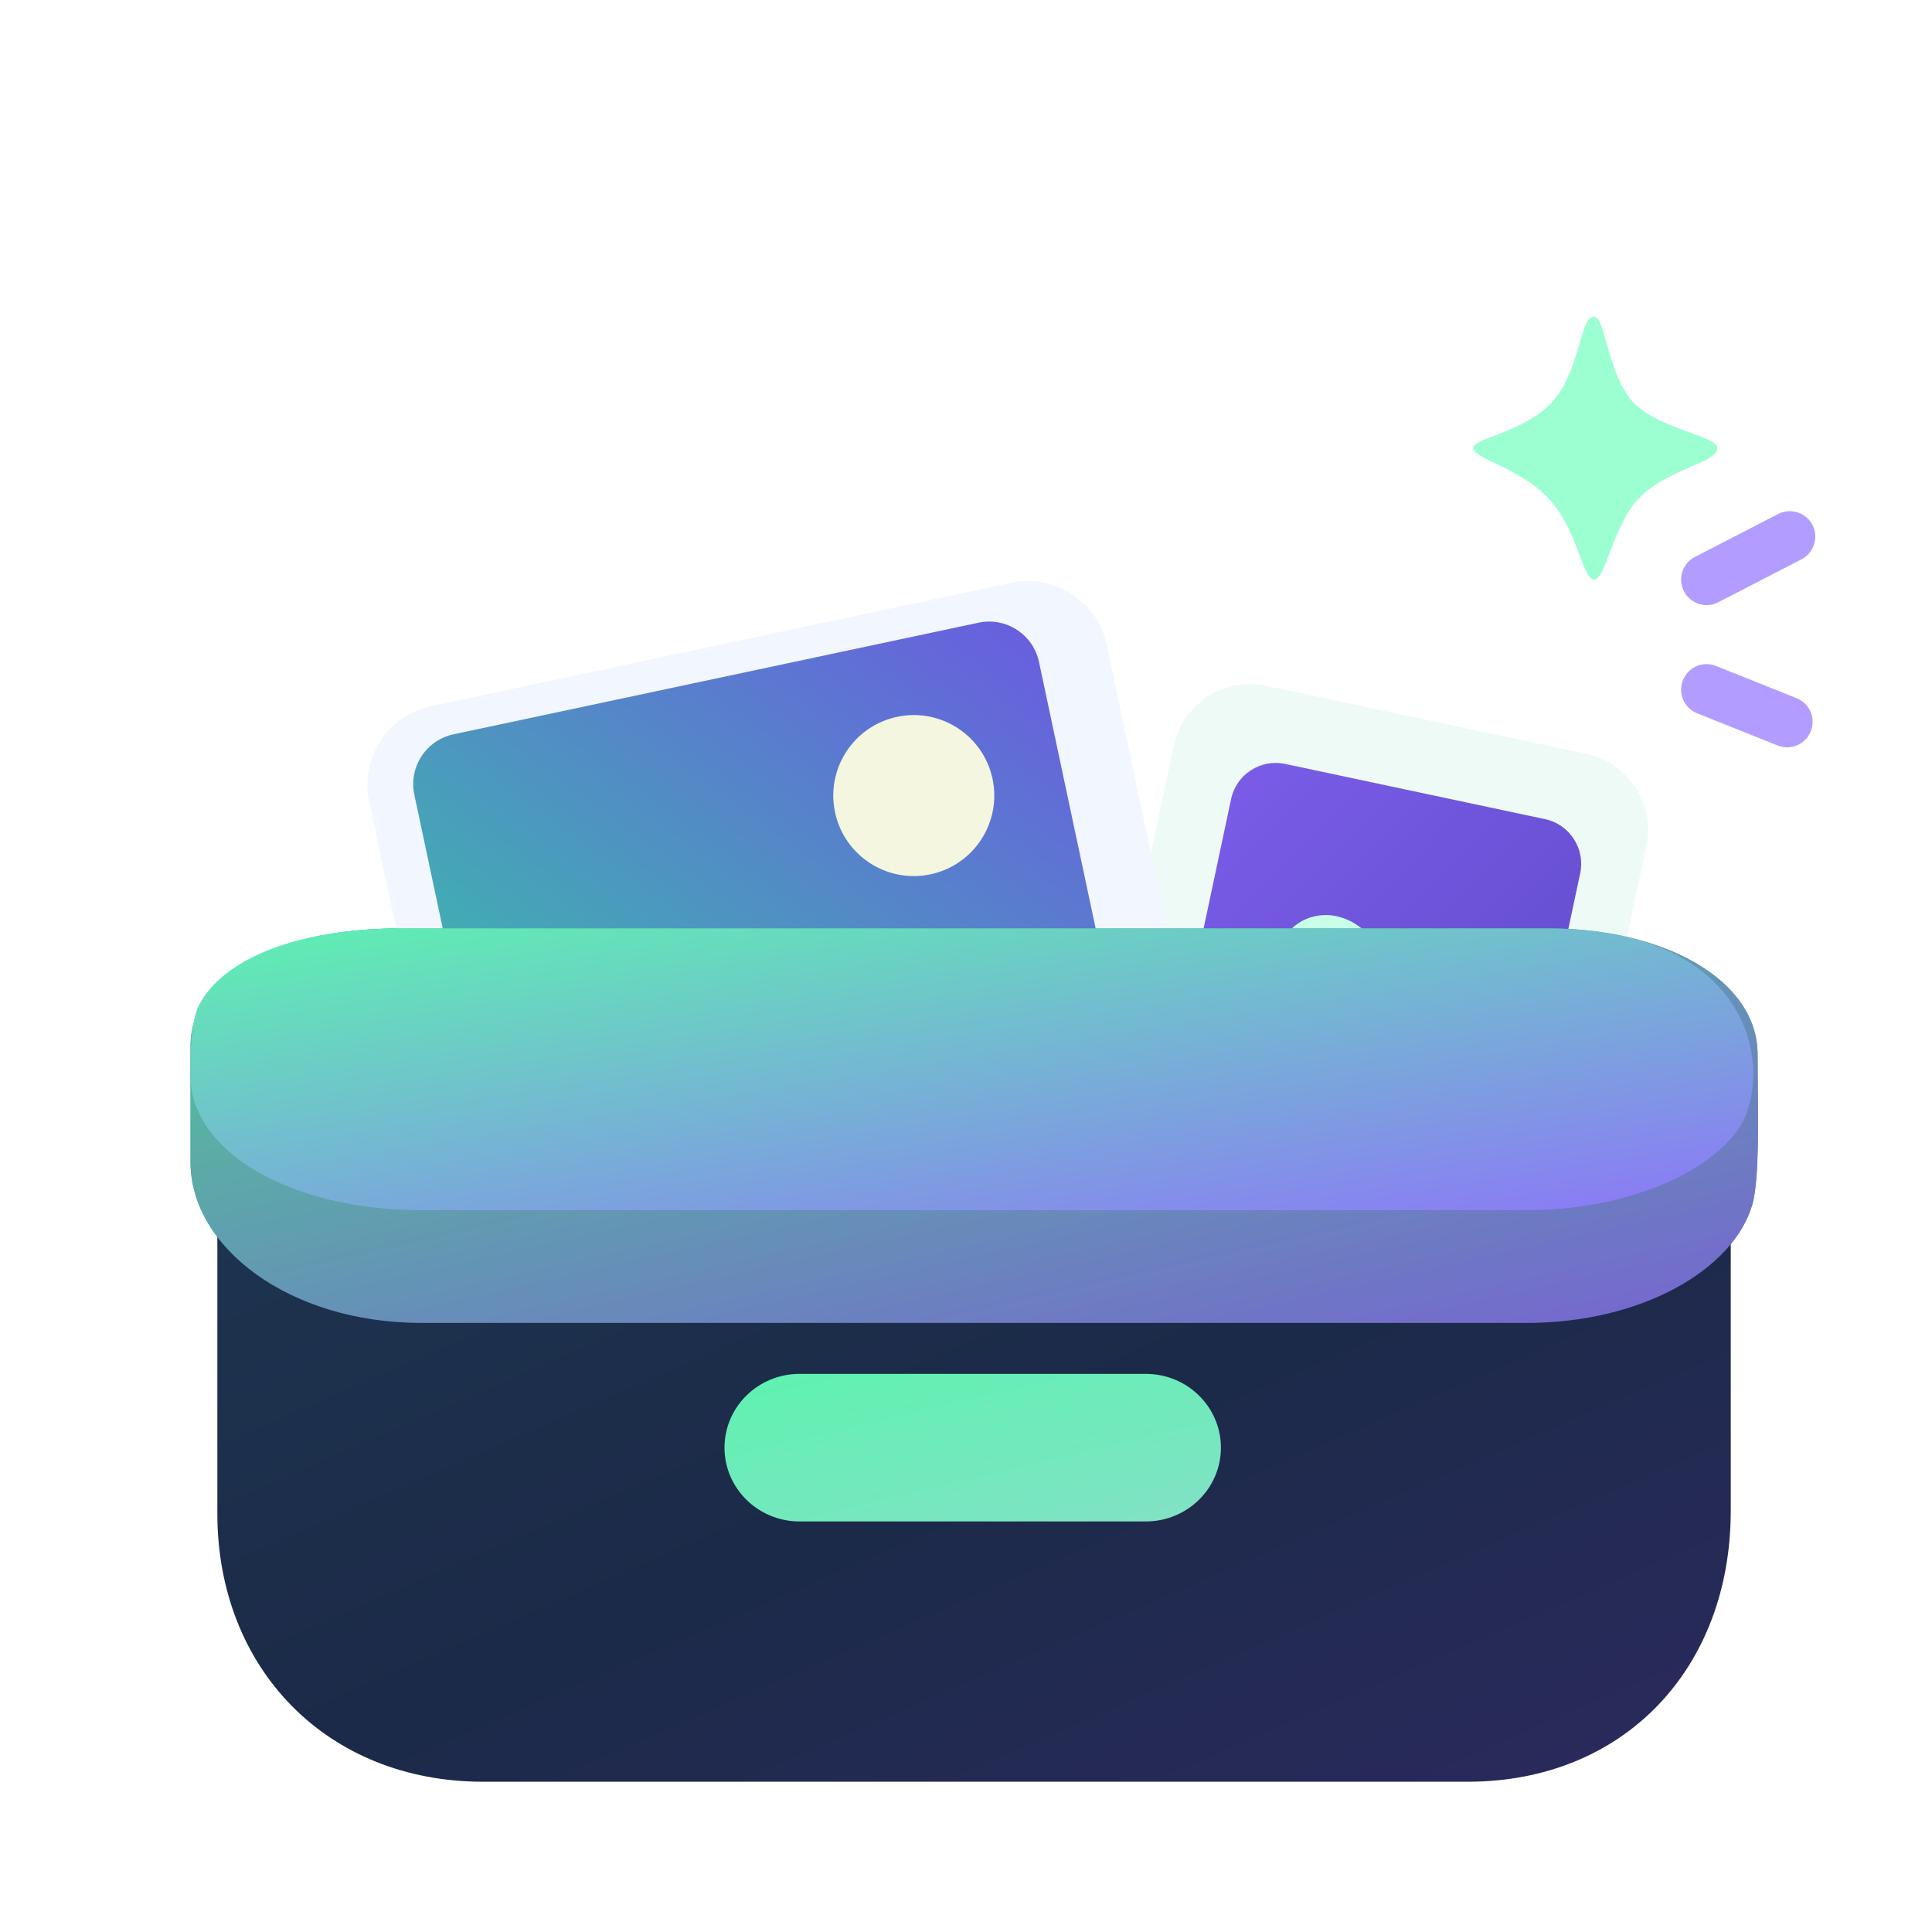
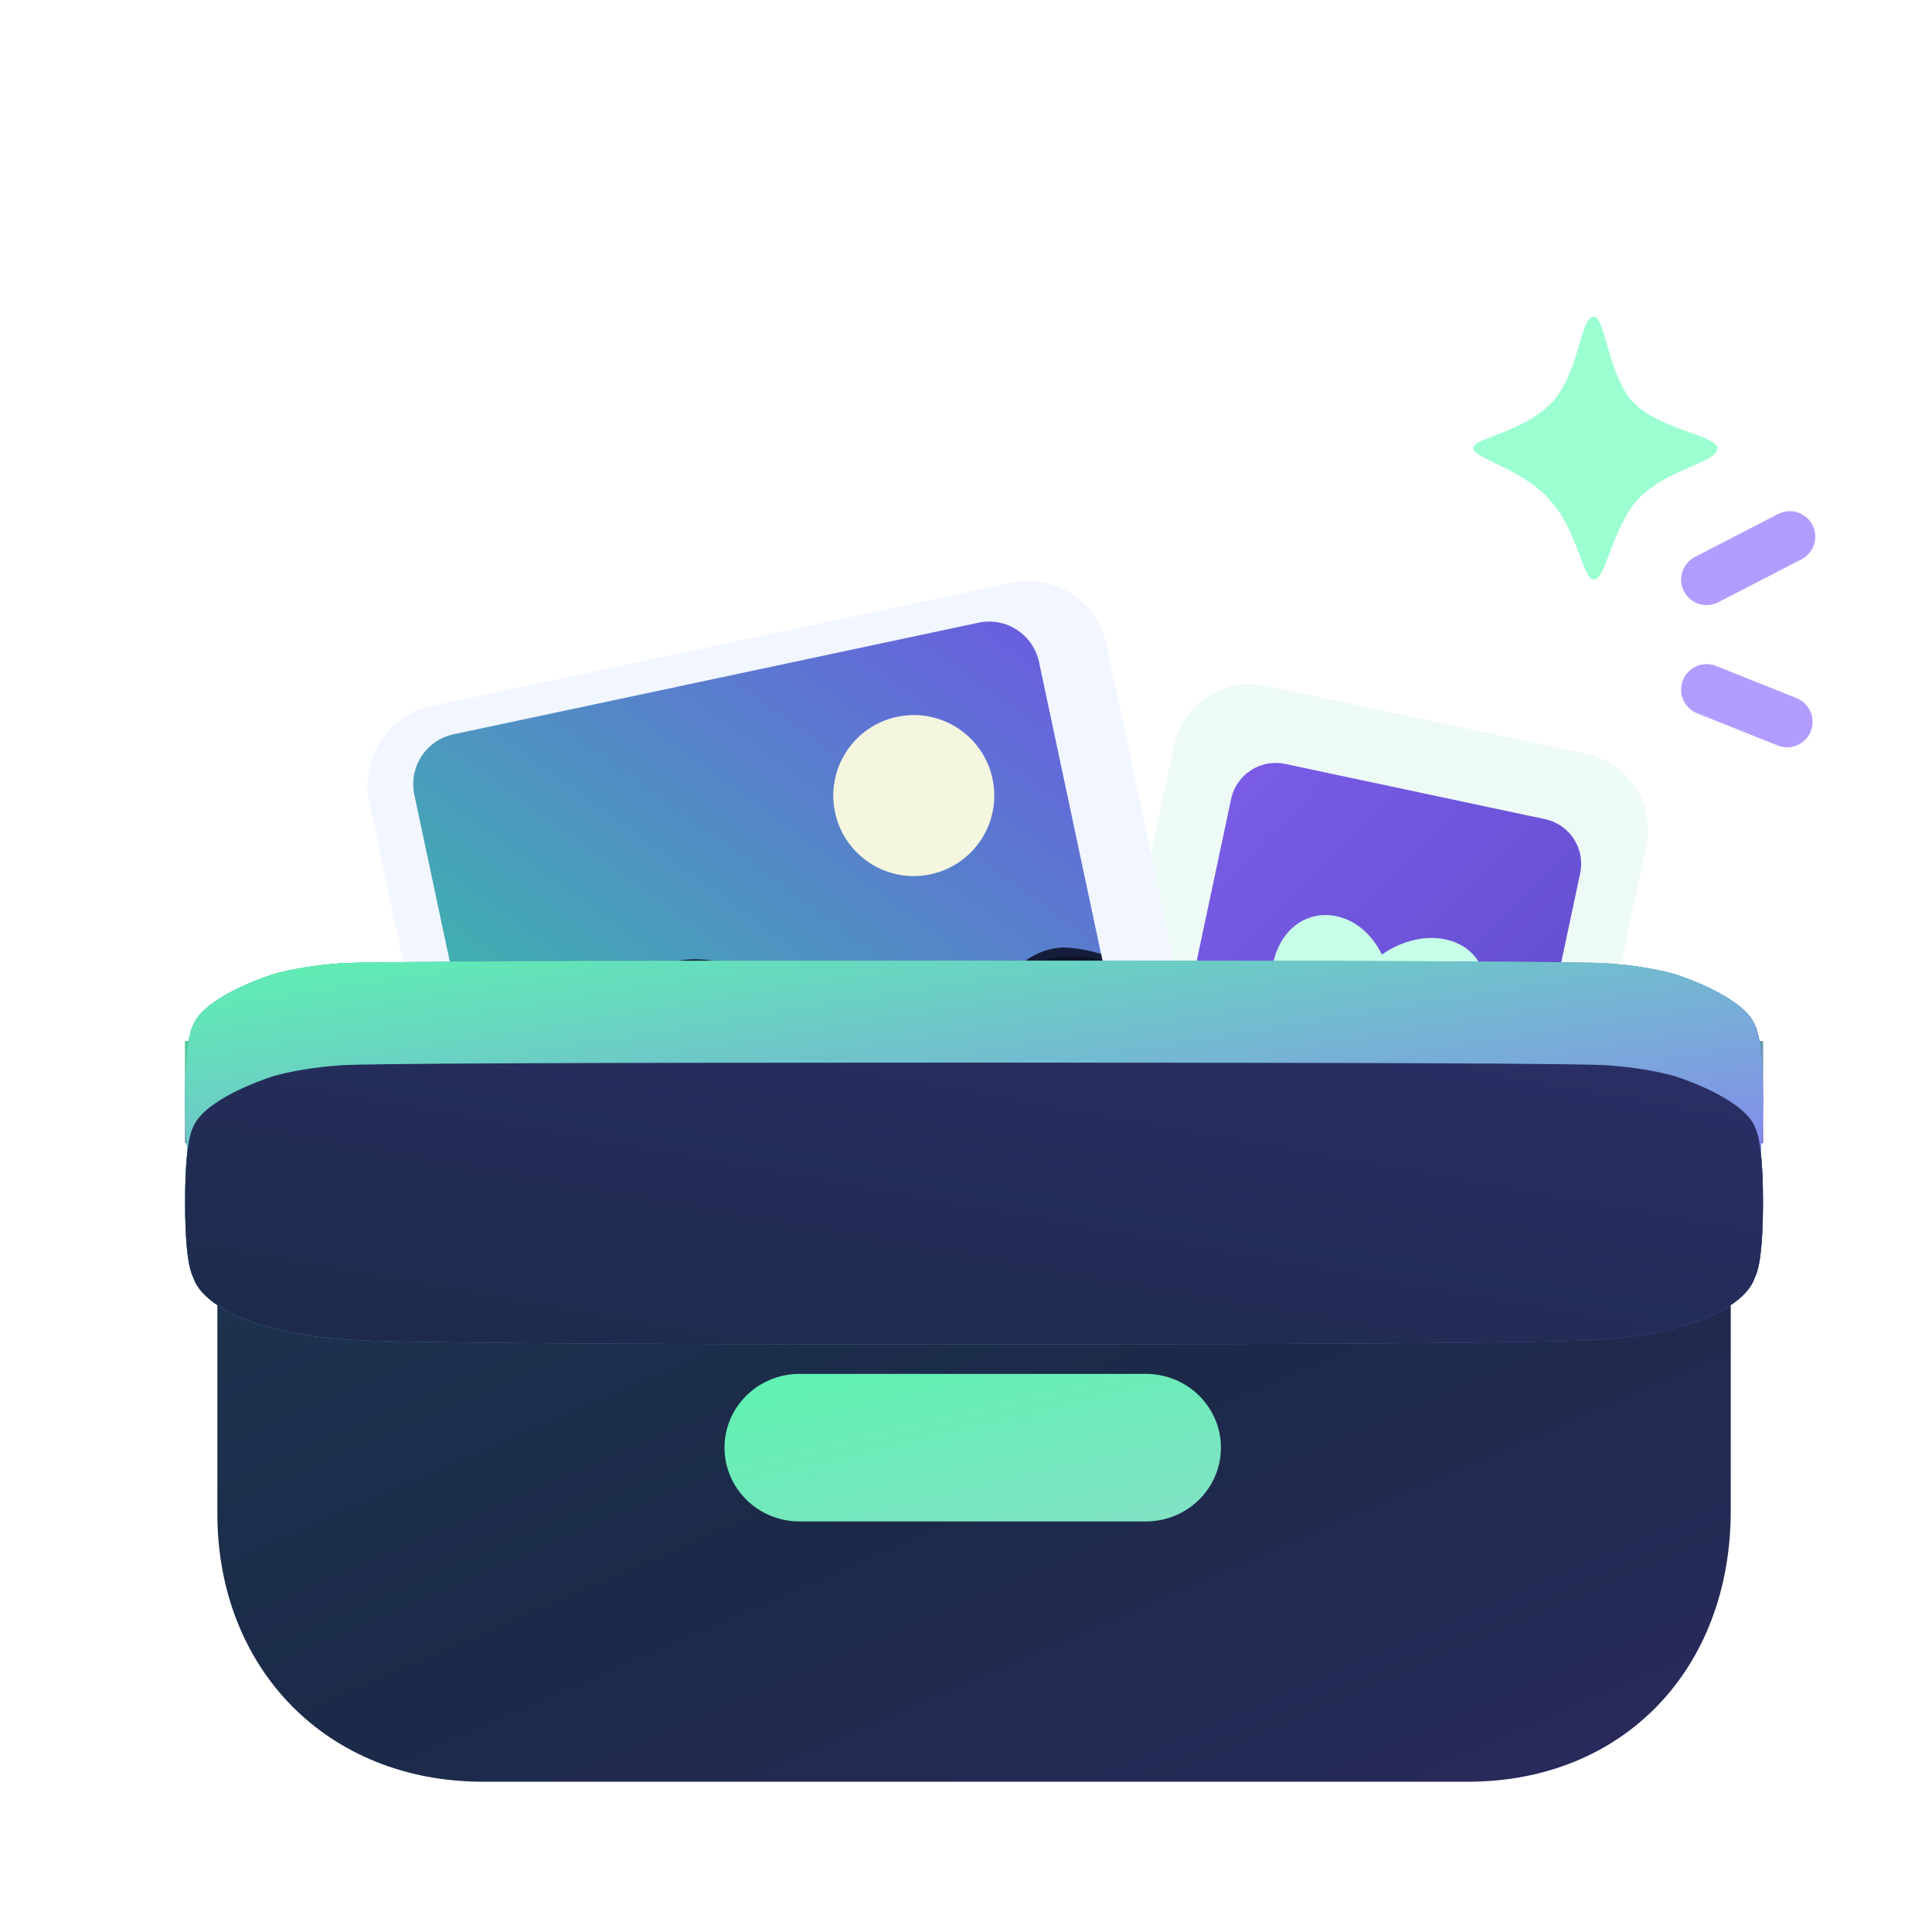
<svg xmlns="http://www.w3.org/2000/svg" viewBox="260 155 720 720" role="img" aria-label="Schuhkarton lädt">
  <defs>
    <linearGradient id="sk-lidTop" x1="0" y1="0" x2="0.9" y2="1">
      <stop stop-color="#5ef2b0" />
      <stop offset="1" stop-color="#8a7cf4" />
    </linearGradient>
    <linearGradient id="sk-lidInside" x1="0" y1="1" x2="1" y2="0">
      <stop stop-color="#1c2a4a" />
      <stop offset="1" stop-color="#2a2f66" />
    </linearGradient>
    <linearGradient id="sk-rim" x1="0" y1="0" x2="0.7" y2="1">
      <stop stop-color="#2f4f7a" />
      <stop offset="1" stop-color="#3b3f86" />
    </linearGradient>
    <linearGradient id="sk-box" x1="0" y1="0" x2="1" y2="1">
      <stop stop-color="#1e3550" />
      <stop offset="0.5" stop-color="#1b2a48" />
      <stop offset="1" stop-color="#2b2a5e" />
    </linearGradient>
    <linearGradient id="sk-slot" x1="0" y1="0" x2="0.8" y2="1">
      <stop stop-color="#5ef2b0" />
      <stop offset="1" stop-color="#7fe3c4" />
    </linearGradient>
    <linearGradient id="sk-sky" x1="0" y1="1" x2="1" y2="0">
      <stop stop-color="#2bd99a" />
      <stop offset="1" stop-color="#6a5ce0" />
    </linearGradient>
    <linearGradient id="sk-mountains" x1="0" y1="0" x2="1" y2="1">
      <stop stop-color="#0f1a33" />
      <stop offset="1" stop-color="#1a2140" />
    </linearGradient>
    <linearGradient id="sk-heartBg" x1="0" y1="0" x2="1" y2="1">
      <stop stop-color="#7a5ce8" />
      <stop offset="1" stop-color="#5b48c4" />
    </linearGradient>
    <clipPath id="sk-scene">
      <rect x="429" y="405" width="238" height="260" rx="19" />
    </clipPath>
    <clipPath id="sk-inbox">
      <rect x="260" y="155" width="720" height="640" />
    </clipPath>
  </defs>
  <style>
    .p1, .p2, .star, .rays { transform-box: fill-box; transform-origin: center; animation: 3.2s infinite both; }
    .p1 { animation-name: sk-p1; }
    .p2 { animation-name: sk-p2; }
    .star { animation-name: sk-star; }
    .rays { animation-name: sk-rays; }
    .lid-still { display: none; }
    @keyframes sk-p1 {
-       0%, 9% { transform: translateY(260px); animation-timing-function: cubic-bezier(.2, .8, .3, 1.2); }
-       21%, 36% { transform: none; animation-timing-function: ease-in; }
-       56%, 100% { transform: translateY(260px); }
+       0%, 17% { transform: translateY(260px); animation-timing-function: cubic-bezier(.2, .8, .3, 1.2); }
+       29%, 41% { transform: none; animation-timing-function: ease-in; }
+       51%, 100% { transform: translateY(260px); }
    }
    @keyframes sk-p2 {
-       0%, 11% { transform: translateY(240px); animation-timing-function: cubic-bezier(.2, .8, .3, 1.25); }
-       24%, 33% { transform: none; animation-timing-function: ease-in; }
-       53%, 100% { transform: translateY(240px); }
+       0%, 19% { transform: translateY(240px); animation-timing-function: cubic-bezier(.2, .8, .3, 1.25); }
+       31%, 39% { transform: none; animation-timing-function: ease-in; }
+       49%, 100% { transform: translateY(240px); }
    }
    @keyframes sk-star {
-       0%, 17% { transform: scale(0) rotate(-90deg); opacity: 0; animation-timing-function: cubic-bezier(.2, .8, .3, 1.4); }
-       26%, 34% { transform: none; opacity: 1; }
-       44%, 100% { transform: scale(0) rotate(45deg); opacity: 0; }
+       0%, 26% { transform: scale(0) rotate(-90deg); opacity: 0; animation-timing-function: cubic-bezier(.2, .8, .3, 1.4); }
+       33%, 39% { transform: none; opacity: 1; }
+       47%, 100% { transform: scale(0) rotate(45deg); opacity: 0; }
    }
    @keyframes sk-rays {
-       0%, 22% { transform: scale(.2); opacity: 0; animation-timing-function: ease-out; }
-       29%, 34% { transform: none; opacity: 1; }
-       42%, 100% { transform: scale(.2); opacity: 0; }
+       0%, 29% { transform: scale(.2); opacity: 0; animation-timing-function: ease-out; }
+       34%, 39% { transform: none; opacity: 1; }
+       45%, 100% { transform: scale(.2); opacity: 0; }
    }
    @media (prefers-reduced-motion: reduce) {
      .p1, .p2, .star, .rays { animation: none; }
      .lid-move { display: none; }
      .lid-still { display: inline; }
    }
  </style>
-   <g class="lid-still">
-     <path fill="url(#sk-lidTop)" d="M306 479C286 451 298 401 322 367C339 341 363 321 401 307L672 222C719 207 740 207 760 220C781 236 795 265 784 294C773 326 745 359 694 392L408 493C357 510 326 515 306 479Z" />
-     <path fill="url(#sk-lidInside)" d="M324 459C339 420 393 400 463 381L722 307C755 297 773 289 783 299C776 331 740 361 694 392L406 493C361 511 338 507 324 484C320 476 320 468 324 459Z" />
+   <path fill="url(#sk-rim)" d="M341 567C341 540 374 526 415 526H831C872 526 905 542 905 571C905 598 870 626 823 626H423C376 626 341 599 341 567Z" />
+   <path fill="#121c36" d="M368 566C372 548 399 544 432 544H833C858 544 880 555 880 569C880 583 862 592 835 593H406C381 592 368 581 368 566Z" />
+   <g class="lid lid-still">
+     <g fill="url(#sk-lidTop)">
+       <path d="M329 391Q329 442 329 446Q330 451 331 456Q331 460 333 465Q334 469 337 473Q339 477 341 481Q344 485 347 488Q350 492 354 495Q357 498 361 501Q365 503 369 505Q373 507 378 509Q382 510 387 511Q392 512 396 512Q401 513 623 513Q845 513 850 512Q854 512 859 511Q864 510 868 509Q873 507 877 505Q881 503 885 501Q889 498 892 495Q896 492 899 488Q902 485 905 481Q907 477 909 473Q912 469 913 465Q915 460 915 456Q916 451 917 446Q917 442 917 391Q917 339 917 335Q916 330 915 326Q915 321 913 317Q912 312 909 308Q907 304 905 300Q902 296 899 293Q896 289 892 286Q889 283 885 281Q881 278 877 276Q873 274 868 272Q864 271 859 270Q854 269 850 269Q845 268 623 268Q401 268 396 269Q392 269 387 270Q382 271 378 272Q373 274 369 276Q365 278 361 281Q357 283 354 286Q350 289 347 293Q344 296 341 300Q339 304 337 308Q334 312 333 317Q331 321 331 326Q330 330 329 335Q329 339 329 391Z" />
+       <path d="M329 398Q329 449 329 454Q330 458 331 463Q331 467 333 472Q334 476 337 480Q339 485 341 488Q344 492 347 496Q350 499 354 502Q357 505 361 508Q365 511 369 513Q373 515 378 516Q382 518 387 519Q392 519 396 520Q401 520 623 520Q845 520 850 520Q854 519 859 519Q864 518 868 516Q873 515 877 513Q881 511 885 508Q889 505 892 502Q896 499 899 496Q902 492 905 488Q907 485 909 480Q912 476 913 472Q915 467 915 463Q916 458 917 454Q917 449 917 398Q917 347 917 342Q916 337 915 333Q915 328 913 324Q912 320 909 315Q907 311 905 307Q902 304 899 300Q896 297 892 293Q889 290 885 288Q881 285 877 283Q873 281 868 280Q864 278 859 277Q854 276 850 276Q845 276 623 276Q401 276 396 276Q392 276 387 277Q382 278 378 280Q373 281 369 283Q365 285 361 288Q357 290 354 293Q350 297 347 300Q344 304 341 307Q339 311 337 315Q334 320 333 324Q331 328 331 333Q330 337 329 342Q329 347 329 398Z" />
+       <path d="M329 442L917 442L917 449L329 449Z" />
+     </g>
+     <g fill="#000" opacity=".15">
+       <path d="M329 391Q329 442 329 446Q330 451 331 456Q331 460 333 465Q334 469 337 473Q339 477 341 481Q344 485 347 488Q350 492 354 495Q357 498 361 501Q365 503 369 505Q373 507 378 509Q382 510 387 511Q392 512 396 512Q401 513 623 513Q845 513 850 512Q854 512 859 511Q864 510 868 509Q873 507 877 505Q881 503 885 501Q889 498 892 495Q896 492 899 488Q902 485 905 481Q907 477 909 473Q912 469 913 465Q915 460 915 456Q916 451 917 446Q917 442 917 391Q917 339 917 335Q916 330 915 326Q915 321 913 317Q912 312 909 308Q907 304 905 300Q902 296 899 293Q896 289 892 286Q889 283 885 281Q881 278 877 276Q873 274 868 272Q864 271 859 270Q854 269 850 269Q845 268 623 268Q401 268 396 269Q392 269 387 270Q382 271 378 272Q373 274 369 276Q365 278 361 281Q357 283 354 286Q350 289 347 293Q344 296 341 300Q339 304 337 308Q334 312 333 317Q331 321 331 326Q330 330 329 335Q329 339 329 391Z" />
+       <path d="M329 398Q329 449 329 454Q330 458 331 463Q331 467 333 472Q334 476 337 480Q339 485 341 488Q344 492 347 496Q350 499 354 502Q357 505 361 508Q365 511 369 513Q373 515 378 516Q382 518 387 519Q392 519 396 520Q401 520 623 520Q845 520 850 520Q854 519 859 519Q864 518 868 516Q873 515 877 513Q881 511 885 508Q889 505 892 502Q896 499 899 496Q902 492 905 488Q907 485 909 480Q912 476 913 472Q915 467 915 463Q916 458 917 454Q917 449 917 398Q917 347 917 342Q916 337 915 333Q915 328 913 324Q912 320 909 315Q907 311 905 307Q902 304 899 300Q896 297 892 293Q889 290 885 288Q881 285 877 283Q873 281 868 280Q864 278 859 277Q854 276 850 276Q845 276 623 276Q401 276 396 276Q392 276 387 277Q382 278 378 280Q373 281 369 283Q365 285 361 288Q357 290 354 293Q350 297 347 300Q344 304 341 307Q339 311 337 315Q334 320 333 324Q331 328 331 333Q330 337 329 342Q329 347 329 398Z" />
+       <path d="M329 442L917 442L917 449L329 449Z" />
+     </g>
+     <path fill="url(#sk-lidInside)" d="M329 398Q329 449 329 454Q330 458 331 463Q331 467 333 472Q334 476 337 480Q339 485 341 488Q344 492 347 496Q350 499 354 502Q357 505 361 508Q365 511 369 513Q373 515 378 516Q382 518 387 519Q392 519 396 520Q401 520 623 520Q845 520 850 520Q854 519 859 519Q864 518 868 516Q873 515 877 513Q881 511 885 508Q889 505 892 502Q896 499 899 496Q902 492 905 488Q907 485 909 480Q912 476 913 472Q915 467 915 463Q916 458 917 454Q917 449 917 398Q917 347 917 342Q916 337 915 333Q915 328 913 324Q912 320 909 315Q907 311 905 307Q902 304 899 300Q896 297 892 293Q889 290 885 288Q881 285 877 283Q873 281 868 280Q864 278 859 277Q854 276 850 276Q845 276 623 276Q401 276 396 276Q392 276 387 277Q382 278 378 280Q373 281 369 283Q365 285 361 288Q357 290 354 293Q350 297 347 300Q344 304 341 307Q339 311 337 315Q334 320 333 324Q331 328 331 333Q330 337 329 342Q329 347 329 398Z" />
  </g>
  <g class="lid-move">
    <g>
-       <animate attributeName="display" dur="3.2s" repeatCount="indefinite" calcMode="discrete" keyTimes="0;0.1;0.52" values="none;inline;none" />
+       <animate attributeName="display" dur="3.2s" repeatCount="indefinite" calcMode="discrete" keyTimes="0;0.065;0.622" values="none;inline;none" />
      <g id="sk-lidMove">
-         <path fill="url(#sk-lidTop)" d="M331 545C331 560 331 574 331 588C331 620 368 648 417 648C554.3 648 691.7 648 829 648C872 648 906 628 913 604C916 594 915 566 915 548C915 520 880 501 837 501C694.3 501 551.7 501 409 501C366 501 331 517 331 545Z">
-           <animate attributeName="d" dur="3.2s" repeatCount="indefinite" calcMode="spline" keyTimes="0;0.04;0.1;0.19;0.31;0.52;0.66;1" keySplines="0 0 1 1;.4 0 1 .8;0 .3 .3 1;0 0 1 1;.45 0 .8 .55;.2 .45 .4 1;0 0 1 1" values="M331 545C331 560 331 574 331 588C331 620 368 648 417 648C554.3 648 691.7 648 829 648C872 648 906 628 913 604C916 594 915 566 915 548C915 520 880 501 837 501C694.3 501 551.7 501 409 501C366 501 331 517 331 545Z;M331 545C331 560 331 574 331 588C331 620 368 648 417 648C554.3 648 691.7 648 829 648C872 648 906 628 913 604C916 594 915 566 915 548C915 520 880 501 837 501C694.3 501 551.7 501 409 501C366 501 331 517 331 545Z;M331 503.6C331 505.4 331 507.1 331 508.8C331 512.6 368 516 417 516C554.3 516 691.7 516 829 516C872 516 906 513.6 913 510.7C916 509.5 915 506.2 915 504C915 500.6 880 498.4 837 498.4C694.3 498.4 551.7 498.4 409 498.4C366 498.4 331 500.3 331 503.6Z;M306 479C286 451 298 401 322 367C339 341 363 321 401 307C491.3 278.7 581.7 250.3 672 222C719 207 740 207 760 220C781 236 795 265 784 294C773 326 745 359 694 392C598.7 425.7 503.3 459.3 408 493C357 510 326 515 306 479Z;M306 479C286 451 298 401 322 367C339 341 363 321 401 307C491.3 278.7 581.7 250.3 672 222C719 207 740 207 760 220C781 236 795 265 784 294C773 326 745 359 694 392C598.7 425.7 503.3 459.3 408 493C357 510 326 515 306 479Z;M331 503.6C331 505.4 331 507.1 331 508.8C331 512.6 368 516 417 516C554.3 516 691.7 516 829 516C872 516 906 513.6 913 510.7C916 509.5 915 506.2 915 504C915 500.6 880 498.4 837 498.4C694.3 498.4 551.7 498.4 409 498.4C366 498.4 331 500.3 331 503.6Z;M331 545C331 560 331 574 331 588C331 620 368 648 417 648C554.3 648 691.7 648 829 648C872 648 906 628 913 604C916 594 915 566 915 548C915 520 880 501 837 501C694.3 501 551.7 501 409 501C366 501 331 517 331 545Z;M331 545C331 560 331 574 331 588C331 620 368 648 417 648C554.3 648 691.7 648 829 648C872 648 906 628 913 604C916 594 915 566 915 548C915 520 880 501 837 501C694.3 501 551.7 501 409 501C366 501 331 517 331 545Z" />
-         </path>
-         <path fill="#000" opacity=".16" d="M331 545C331 560 331 574 331 588C331 620 368 648 417 648C554.3 648 691.7 648 829 648C872 648 906 628 913 604C916 594 915 566 915 548C915 520 880 501 837 501C694.3 501 551.7 501 409 501C366 501 331 517 331 545Z">
-           <animate attributeName="d" dur="3.2s" repeatCount="indefinite" calcMode="spline" keyTimes="0;0.04;0.1;0.19;0.31;0.52;0.66;1" keySplines="0 0 1 1;.4 0 1 .8;0 .3 .3 1;0 0 1 1;.45 0 .8 .55;.2 .45 .4 1;0 0 1 1" values="M331 545C331 560 331 574 331 588C331 620 368 648 417 648C554.3 648 691.7 648 829 648C872 648 906 628 913 604C916 594 915 566 915 548C915 520 880 501 837 501C694.3 501 551.7 501 409 501C366 501 331 517 331 545Z;M331 545C331 560 331 574 331 588C331 620 368 648 417 648C554.3 648 691.7 648 829 648C872 648 906 628 913 604C916 594 915 566 915 548C915 520 880 501 837 501C694.3 501 551.7 501 409 501C366 501 331 517 331 545Z;M331 503.6C331 505.4 331 507.1 331 508.8C331 512.6 368 516 417 516C554.3 516 691.7 516 829 516C872 516 906 513.6 913 510.7C916 509.5 915 506.2 915 504C915 500.6 880 498.4 837 498.4C694.3 498.4 551.7 498.4 409 498.4C366 498.4 331 500.3 331 503.6Z;M306 479C286 451 298 401 322 367C339 341 363 321 401 307C491.3 278.7 581.7 250.3 672 222C719 207 740 207 760 220C781 236 795 265 784 294C773 326 745 359 694 392C598.7 425.7 503.3 459.3 408 493C357 510 326 515 306 479Z;M306 479C286 451 298 401 322 367C339 341 363 321 401 307C491.3 278.7 581.7 250.3 672 222C719 207 740 207 760 220C781 236 795 265 784 294C773 326 745 359 694 392C598.7 425.7 503.3 459.3 408 493C357 510 326 515 306 479Z;M331 503.6C331 505.4 331 507.1 331 508.8C331 512.6 368 516 417 516C554.3 516 691.7 516 829 516C872 516 906 513.6 913 510.7C916 509.5 915 506.2 915 504C915 500.6 880 498.4 837 498.4C694.3 498.4 551.7 498.4 409 498.4C366 498.4 331 500.3 331 503.6Z;M331 545C331 560 331 574 331 588C331 620 368 648 417 648C554.3 648 691.7 648 829 648C872 648 906 628 913 604C916 594 915 566 915 548C915 520 880 501 837 501C694.3 501 551.7 501 409 501C366 501 331 517 331 545Z;M331 545C331 560 331 574 331 588C331 620 368 648 417 648C554.3 648 691.7 648 829 648C872 648 906 628 913 604C916 594 915 566 915 548C915 520 880 501 837 501C694.3 501 551.7 501 409 501C366 501 331 517 331 545Z" />
-           <animate attributeName="opacity" dur="3.2s" repeatCount="indefinite" keyTimes="0;0.1;0.19;0.31;0.52;1" values=".16;.16;0;0;.16;.16" />
-         </path>
-         <path fill="url(#sk-lidTop)" d="M331 556C331 584 368 606 417 606C554.3 606 691.7 606 829 606C866 606 898 592 909 574C921 552 912 501 837 501C694.3 501 551.7 501 409 501C372 501 343 512 334 530C331 537 331 547 331 556Z">
-           <animate attributeName="d" dur="3.2s" repeatCount="indefinite" calcMode="spline" keyTimes="0;0.04;0.1;0.19;0.31;0.52;0.66;1" keySplines="0 0 1 1;.4 0 1 .8;0 .3 .3 1;0 0 1 1;.45 0 .8 .55;.2 .45 .4 1;0 0 1 1" values="M331 556C331 584 368 606 417 606C554.3 606 691.7 606 829 606C866 606 898 592 909 574C921 552 912 501 837 501C694.3 501 551.7 501 409 501C372 501 343 512 334 530C331 537 331 547 331 556Z;M331 556C331 584 368 606 417 606C554.3 606 691.7 606 829 606C866 606 898 592 909 574C921 552 912 501 837 501C694.3 501 551.7 501 409 501C372 501 343 512 334 530C331 537 331 547 331 556Z;M331 499.7C331 500.6 368 501.2 417 501.2C554.3 501.2 691.7 501.2 829 501.2C866 501.2 898 500.8 909 500.3C921 499.6 912 498.1 837 498.1C694.3 498.1 551.7 498.1 409 498.1C372 498.1 343 498.4 334 499C331 499.2 331 499.5 331 499.7Z;M324 459C339 420 393 400 463 381C549.3 356.3 635.7 331.7 722 307C755 297 773 289 783 299C776 331 740 361 694 392C598 425.7 502 459.3 406 493C361 511 338 507 324 484C320 476 320 468 324 459Z;M324 459C339 420 393 400 463 381C549.3 356.3 635.7 331.7 722 307C755 297 773 289 783 299C776 331 740 361 694 392C598 425.7 502 459.3 406 493C361 511 338 507 324 484C320 476 320 468 324 459Z;M331 499.7C331 500.6 368 501.2 417 501.2C554.3 501.2 691.7 501.2 829 501.2C866 501.2 898 500.8 909 500.3C921 499.6 912 498.1 837 498.1C694.3 498.1 551.7 498.1 409 498.1C372 498.1 343 498.4 334 499C331 499.2 331 499.5 331 499.7Z;M331 556C331 584 368 606 417 606C554.3 606 691.7 606 829 606C866 606 898 592 909 574C921 552 912 501 837 501C694.3 501 551.7 501 409 501C372 501 343 512 334 530C331 537 331 547 331 556Z;M331 556C331 584 368 606 417 606C554.3 606 691.7 606 829 606C866 606 898 592 909 574C921 552 912 501 837 501C694.3 501 551.7 501 409 501C372 501 343 512 334 530C331 537 331 547 331 556Z" />
-           <animate attributeName="visibility" dur="3.2s" repeatCount="indefinite" calcMode="discrete" keyTimes="0;0.1;0.52" values="visible;hidden;visible" />
-         </path>
-         <path fill="url(#sk-lidInside)" d="M331 556C331 584 368 606 417 606C554.3 606 691.7 606 829 606C866 606 898 592 909 574C921 552 912 501 837 501C694.3 501 551.7 501 409 501C372 501 343 512 334 530C331 537 331 547 331 556Z" visibility="hidden">
-           <animate attributeName="d" dur="3.2s" repeatCount="indefinite" calcMode="spline" keyTimes="0;0.04;0.1;0.19;0.31;0.52;0.66;1" keySplines="0 0 1 1;.4 0 1 .8;0 .3 .3 1;0 0 1 1;.45 0 .8 .55;.2 .45 .4 1;0 0 1 1" values="M331 556C331 584 368 606 417 606C554.3 606 691.7 606 829 606C866 606 898 592 909 574C921 552 912 501 837 501C694.3 501 551.7 501 409 501C372 501 343 512 334 530C331 537 331 547 331 556Z;M331 556C331 584 368 606 417 606C554.3 606 691.7 606 829 606C866 606 898 592 909 574C921 552 912 501 837 501C694.3 501 551.7 501 409 501C372 501 343 512 334 530C331 537 331 547 331 556Z;M331 499.7C331 500.6 368 501.2 417 501.2C554.3 501.2 691.7 501.2 829 501.2C866 501.2 898 500.8 909 500.3C921 499.6 912 498.1 837 498.1C694.3 498.1 551.7 498.1 409 498.1C372 498.1 343 498.4 334 499C331 499.2 331 499.5 331 499.7Z;M324 459C339 420 393 400 463 381C549.3 356.3 635.7 331.7 722 307C755 297 773 289 783 299C776 331 740 361 694 392C598 425.7 502 459.3 406 493C361 511 338 507 324 484C320 476 320 468 324 459Z;M324 459C339 420 393 400 463 381C549.3 356.3 635.7 331.7 722 307C755 297 773 289 783 299C776 331 740 361 694 392C598 425.7 502 459.3 406 493C361 511 338 507 324 484C320 476 320 468 324 459Z;M331 499.7C331 500.6 368 501.2 417 501.2C554.3 501.2 691.7 501.2 829 501.2C866 501.2 898 500.8 909 500.3C921 499.6 912 498.1 837 498.1C694.3 498.1 551.7 498.1 409 498.1C372 498.1 343 498.4 334 499C331 499.2 331 499.5 331 499.7Z;M331 556C331 584 368 606 417 606C554.3 606 691.7 606 829 606C866 606 898 592 909 574C921 552 912 501 837 501C694.3 501 551.7 501 409 501C372 501 343 512 334 530C331 537 331 547 331 556Z;M331 556C331 584 368 606 417 606C554.3 606 691.7 606 829 606C866 606 898 592 909 574C921 552 912 501 837 501C694.3 501 551.7 501 409 501C372 501 343 512 334 530C331 537 331 547 331 556Z" />
-           <animate attributeName="visibility" dur="3.2s" repeatCount="indefinite" calcMode="discrete" keyTimes="0;0.1;0.52" values="hidden;visible;hidden" />
-         </path>
+         <g fill="url(#sk-lidTop)">
+           <g id="sk-lidShape">
+             <path id="sk-lidT" d="M329 565Q329 543 332 537Q334 532 342 527Q350 522 362 518Q373 515 387 514Q401 513 623 513Q845 513 859 514Q873 515 884 518Q896 522 904 527Q912 532 914 537Q917 543 917 565Q917 587 914 593Q912 599 904 604Q896 609 884 612Q873 615 859 616Q845 618 623 618Q401 618 387 616Q373 615 362 612Q350 609 342 604Q334 599 332 593Q329 587 329 565Z">
+               <animate attributeName="d" dur="3.2s" repeatCount="indefinite" keyTimes="0;0.05;0.059;0.065;0.068;0.086;0.103;0.121;0.139;0.157;0.174;0.192;0.21;0.53;0.551;0.573;0.594;0.615;0.622;0.634;0.636;0.657;0.679;0.7;0.735;0.77;1" values="M329 565Q329 543 332 537Q334 532 342 527Q350 522 362 518Q373 515 387 514Q401 513 623 513Q845 513 859 514Q873 515 884 518Q896 522 904 527Q912 532 914 537Q917 543 917 565Q917 587 914 593Q912 599 904 604Q896 609 884 612Q873 615 859 616Q845 618 623 618Q401 618 387 616Q373 615 362 612Q350 609 342 604Q334 599 332 593Q329 587 329 565Z;M329 565Q329 543 332 537Q334 532 342 527Q350 522 362 518Q373 515 387 514Q401 513 623 513Q845 513 859 514Q873 515 884 518Q896 522 904 527Q912 532 914 537Q917 543 917 565Q917 587 914 593Q912 599 904 604Q896 609 884 612Q873 615 859 616Q845 618 623 618Q401 618 387 616Q373 615 362 612Q350 609 342 604Q334 599 332 593Q329 587 329 565Z;M329 513Q329 513 332 513Q334 513 342 513Q350 513 362 513Q373 513 387 513Q401 513 623 513Q845 513 859 513Q873 513 884 513Q896 513 904 513Q912 513 914 513Q917 513 917 513Q917 513 914 513Q912 513 904 513Q896 513 884 513Q873 513 859 513Q845 513 623 513Q401 513 387 513Q373 513 362 513Q350 513 342 513Q334 513 332 513Q329 513 329 513Z;M329 481Q329 494 332 498Q334 501 342 504Q350 507 362 509Q373 511 387 512Q401 513 623 513Q845 513 859 512Q873 511 884 509Q896 507 904 504Q912 501 914 498Q917 494 917 481Q917 467 914 464Q912 460 904 457Q896 454 884 452Q873 450 859 449Q845 449 623 449Q401 449 387 449Q373 450 362 452Q350 454 342 457Q334 460 332 464Q329 467 329 481Z;M329 468Q329 487 332 492Q334 497 342 501Q350 505 362 508Q373 511 387 512Q401 513 623 513Q845 513 859 512Q873 511 884 508Q896 505 904 501Q912 497 914 492Q917 487 917 468Q917 450 914 445Q912 440 904 436Q896 431 884 429Q873 426 859 425Q845 424 623 424Q401 424 387 425Q373 426 362 429Q350 431 342 436Q334 440 332 445Q329 450 329 468Z;M329 413Q329 455 332 466Q334 477 342 486Q350 496 362 502Q373 508 387 511Q401 513 623 513Q845 513 859 511Q873 508 884 502Q896 496 904 486Q912 477 914 466Q917 455 917 413Q917 372 914 361Q912 350 904 340Q896 331 884 325Q873 319 859 316Q845 314 623 314Q401 314 387 316Q373 319 362 325Q350 331 342 340Q334 350 332 361Q329 372 329 413Z;M329 394Q329 444 332 457Q334 470 342 481Q350 492 362 500Q373 507 387 510Q401 513 623 513Q845 513 859 510Q873 507 884 500Q896 492 904 481Q912 470 914 457Q917 444 917 394Q917 344 914 330Q912 317 904 306Q896 295 884 287Q873 280 859 277Q845 275 623 275Q401 275 387 277Q373 280 362 287Q350 295 342 306Q334 317 332 330Q329 344 329 394Z;M329 389Q329 441 332 455Q334 468 342 480Q350 492 362 499Q373 507 387 510Q401 513 623 513Q845 513 859 510Q873 507 884 499Q896 492 904 480Q912 468 914 455Q917 441 917 389Q917 337 914 324Q912 310 904 298Q896 287 884 279Q873 271 859 268Q845 266 623 266Q401 266 387 268Q373 271 362 279Q350 287 342 298Q334 310 332 324Q329 337 329 389Z;M329 389Q329 441 332 455Q334 468 342 480Q350 492 362 499Q373 507 387 510Q401 513 623 513Q845 513 859 510Q873 507 884 499Q896 492 904 480Q912 468 914 455Q917 441 917 389Q917 337 914 323Q912 309 904 298Q896 286 884 278Q873 270 859 267Q845 265 623 265Q401 265 387 267Q373 270 362 278Q350 286 342 298Q334 309 332 323Q329 337 329 389Z;M329 389Q329 441 332 455Q334 468 342 480Q350 492 362 499Q373 507 387 510Q401 513 623 513Q845 513 859 510Q873 507 884 499Q896 492 904 480Q912 468 914 455Q917 441 917 389Q917 337 914 323Q912 309 904 298Q896 286 884 278Q873 270 859 268Q845 265 623 265Q401 265 387 268Q373 270 362 278Q350 286 342 298Q334 309 332 323Q329 337 329 389Z;M329 389Q329 441 332 455Q334 468 342 480Q350 492 362 499Q373 507 387 510Q401 513 623 513Q845 513 859 510Q873 507 884 499Q896 492 904 480Q912 468 914 455Q917 441 917 389Q917 337 914 324Q912 310 904 298Q896 287 884 279Q873 271 859 268Q845 266 623 266Q401 266 387 268Q373 271 362 279Q350 287 342 298Q334 310 332 324Q329 337 329 389Z;M329 390Q329 441 332 455Q334 469 342 480Q350 492 362 500Q373 507 387 510Q401 513 623 513Q845 513 859 510Q873 507 884 500Q896 492 904 480Q912 469 914 455Q917 441 917 390Q917 339 914 325Q912 311 904 300Q896 288 884 280Q873 273 859 270Q845 267 623 267Q401 267 387 270Q373 273 362 280Q350 288 342 300Q334 311 332 325Q329 339 329 390Z;M329 391Q329 442 332 455Q334 469 342 480Q350 492 362 500Q373 507 387 510Q401 513 623 513Q845 513 859 510Q873 507 884 500Q896 492 904 480Q912 469 914 455Q917 442 917 391Q917 339 914 326Q912 312 904 301Q896 289 884 282Q873 274 859 271Q845 268 623 268Q401 268 387 271Q373 274 362 282Q350 289 342 301Q334 312 332 326Q329 339 329 391Z;M329 391Q329 442 332 455Q334 469 342 480Q350 492 362 500Q373 507 387 510Q401 513 623 513Q845 513 859 510Q873 507 884 500Q896 492 904 480Q912 469 914 455Q917 442 917 391Q917 339 914 326Q912 312 904 301Q896 289 884 282Q873 274 859 271Q845 268 623 268Q401 268 387 271Q373 274 362 282Q350 289 342 301Q334 312 332 326Q329 339 329 391Z;M329 391Q329 442 332 456Q334 469 342 481Q350 492 362 500Q373 507 387 510Q401 513 623 513Q845 513 859 510Q873 507 884 500Q896 492 904 481Q912 469 914 456Q917 442 917 391Q917 340 914 326Q912 313 904 301Q896 290 884 282Q873 275 859 272Q845 269 623 269Q401 269 387 272Q373 275 362 282Q350 290 342 301Q334 313 332 326Q329 340 329 391Z;M329 394Q329 444 332 457Q334 470 342 481Q350 493 362 500Q373 507 387 510Q401 513 623 513Q845 513 859 510Q873 507 884 500Q896 493 904 481Q912 470 914 457Q917 444 917 394Q917 344 914 331Q912 318 904 306Q896 295 884 288Q873 280 859 278Q845 275 623 275Q401 275 387 278Q373 280 362 288Q350 295 342 306Q334 318 332 331Q329 344 329 394Z;M329 408Q329 452 332 463Q334 475 342 485Q350 495 362 501Q373 508 387 510Q401 513 623 513Q845 513 859 510Q873 508 884 501Q896 495 904 485Q912 475 914 463Q917 452 917 408Q917 364 914 352Q912 340 904 330Q896 321 884 314Q873 307 859 305Q845 303 623 303Q401 303 387 305Q373 307 362 314Q350 321 342 330Q334 340 332 352Q329 364 329 408Z;M329 455Q329 479 332 486Q334 492 342 498Q350 503 362 507Q373 510 387 511Q401 513 623 513Q845 513 859 511Q873 510 884 507Q896 503 904 498Q912 492 914 486Q917 479 917 455Q917 431 914 425Q912 419 904 413Q896 408 884 404Q873 401 859 399Q845 398 623 398Q401 398 387 399Q373 401 362 404Q350 408 342 413Q334 419 332 425Q329 431 329 455Z;M329 481Q329 494 332 498Q334 501 342 504Q350 507 362 509Q373 511 387 512Q401 513 623 513Q845 513 859 512Q873 511 884 509Q896 507 904 504Q912 501 914 498Q917 494 917 481Q917 467 914 464Q912 460 904 457Q896 454 884 452Q873 450 859 449Q845 449 623 449Q401 449 387 449Q373 450 362 452Q350 454 342 457Q334 460 332 464Q329 467 329 481Z;M329 513Q329 513 332 513Q334 513 342 513Q350 513 362 513Q373 513 387 513Q401 513 623 513Q845 513 859 513Q873 513 884 513Q896 513 904 513Q912 513 914 513Q917 513 917 513Q917 513 914 513Q912 513 904 513Q896 513 884 513Q873 513 859 513Q845 513 623 513Q401 513 387 513Q373 513 362 513Q350 513 342 513Q334 513 332 513Q329 513 329 513Z;M329 519Q329 516 332 516Q334 515 342 514Q350 514 362 513Q373 513 387 513Q401 513 623 513Q845 513 859 513Q873 513 884 513Q896 514 904 514Q912 515 914 516Q917 516 917 519Q917 521 914 522Q912 523 904 523Q896 524 884 524Q873 525 859 525Q845 525 623 525Q401 525 387 525Q373 525 362 524Q350 524 342 523Q334 523 332 522Q329 521 329 519Z;M329 552Q329 535 332 531Q334 527 342 523Q350 519 362 517Q373 514 387 514Q401 513 623 513Q845 513 859 514Q873 514 884 517Q896 519 904 523Q912 527 914 531Q917 535 917 552Q917 568 914 573Q912 577 904 581Q896 584 884 587Q873 589 859 590Q845 591 623 591Q401 591 387 590Q373 589 362 587Q350 584 342 581Q334 577 332 573Q329 568 329 552Z;M329 564Q329 542 332 537Q334 531 342 526Q350 521 362 518Q373 515 387 514Q401 513 623 513Q845 513 859 514Q873 515 884 518Q896 521 904 526Q912 531 914 537Q917 542 917 564Q917 585 914 590Q912 596 904 601Q896 606 884 609Q873 612 859 613Q845 614 623 614Q401 614 387 613Q373 612 362 609Q350 606 342 601Q334 596 332 590Q329 585 329 564Z;M329 565Q329 543 332 537Q334 532 342 527Q350 522 362 518Q373 515 387 514Q401 513 623 513Q845 513 859 514Q873 515 884 518Q896 522 904 527Q912 532 914 537Q917 543 917 565Q917 587 914 593Q912 599 904 604Q896 609 884 612Q873 615 859 616Q845 618 623 618Q401 618 387 616Q373 615 362 612Q350 609 342 604Q334 599 332 593Q329 587 329 565Z;M329 557Q329 539 332 534Q334 529 342 524Q350 520 362 517Q373 515 387 514Q401 513 623 513Q845 513 859 514Q873 515 884 517Q896 520 904 524Q912 529 914 534Q917 539 917 557Q917 576 914 581Q912 586 904 590Q896 594 884 597Q873 600 859 601Q845 602 623 602Q401 602 387 601Q373 600 362 597Q350 594 342 590Q334 586 332 581Q329 576 329 557Z;M329 565Q329 543 332 537Q334 532 342 527Q350 522 362 518Q373 515 387 514Q401 513 623 513Q845 513 859 514Q873 515 884 518Q896 522 904 527Q912 532 914 537Q917 543 917 565Q917 587 914 593Q912 599 904 604Q896 609 884 612Q873 615 859 616Q845 618 623 618Q401 618 387 616Q373 615 362 612Q350 609 342 604Q334 599 332 593Q329 587 329 565Z;M329 565Q329 543 332 537Q334 532 342 527Q350 522 362 518Q373 515 387 514Q401 513 623 513Q845 513 859 514Q873 515 884 518Q896 522 904 527Q912 532 914 537Q917 543 917 565Q917 587 914 593Q912 599 904 604Q896 609 884 612Q873 615 859 616Q845 618 623 618Q401 618 387 616Q373 615 362 612Q350 609 342 604Q334 599 332 593Q329 587 329 565Z" />
+             </path>
+             <path id="sk-lidL" d="M329 603Q329 581 332 575Q334 570 342 565Q350 560 362 556Q373 553 387 552Q401 551 623 551Q845 551 859 552Q873 553 884 556Q896 560 904 565Q912 570 914 575Q917 581 917 603Q917 625 914 631Q912 637 904 642Q896 647 884 650Q873 653 859 654Q845 656 623 656Q401 656 387 654Q373 653 362 650Q350 647 342 642Q334 637 332 631Q329 625 329 603Z">
+               <animate attributeName="d" dur="3.2s" repeatCount="indefinite" keyTimes="0;0.05;0.059;0.065;0.068;0.086;0.103;0.121;0.139;0.157;0.174;0.192;0.21;0.53;0.551;0.573;0.594;0.615;0.622;0.634;0.636;0.657;0.679;0.7;0.735;0.77;1" values="M329 603Q329 581 332 575Q334 570 342 565Q350 560 362 556Q373 553 387 552Q401 551 623 551Q845 551 859 552Q873 553 884 556Q896 560 904 565Q912 570 914 575Q917 581 917 603Q917 625 914 631Q912 637 904 642Q896 647 884 650Q873 653 859 654Q845 656 623 656Q401 656 387 654Q373 653 362 650Q350 647 342 642Q334 637 332 631Q329 625 329 603Z;M329 603Q329 581 332 575Q334 570 342 565Q350 560 362 556Q373 553 387 552Q401 551 623 551Q845 551 859 552Q873 553 884 556Q896 560 904 565Q912 570 914 575Q917 581 917 603Q917 625 914 631Q912 637 904 642Q896 647 884 650Q873 653 859 654Q845 656 623 656Q401 656 387 654Q373 653 362 650Q350 647 342 642Q334 637 332 631Q329 625 329 603Z;M329 555Q329 555 332 555Q334 555 342 555Q350 555 362 555Q373 555 387 555Q401 555 623 555Q845 555 859 555Q873 555 884 555Q896 555 904 555Q912 555 914 555Q917 555 917 555Q917 555 914 555Q912 555 904 555Q896 555 884 555Q873 555 859 555Q845 555 623 555Q401 555 387 555Q373 555 362 555Q350 555 342 555Q334 555 332 555Q329 555 329 555Z;M329 521Q329 535 332 538Q334 542 342 545Q350 548 362 550Q373 552 387 553Q401 553 623 553Q845 553 859 553Q873 552 884 550Q896 548 904 545Q912 542 914 538Q917 535 917 521Q917 508 914 504Q912 501 904 498Q896 495 884 493Q873 491 859 490Q845 489 623 489Q401 489 387 490Q373 491 362 493Q350 495 342 498Q334 501 332 504Q329 508 329 521Z;M329 507Q329 526 332 531Q334 536 342 540Q350 544 362 547Q373 550 387 551Q401 552 623 552Q845 552 859 551Q873 550 884 547Q896 544 904 540Q912 536 914 531Q917 526 917 507Q917 489 914 484Q912 479 904 475Q896 471 884 468Q873 465 859 464Q845 463 623 463Q401 463 387 464Q373 465 362 468Q350 471 342 475Q334 479 332 484Q329 489 329 507Z;M329 439Q329 480 332 491Q334 502 342 512Q350 521 362 527Q373 534 387 536Q401 538 623 538Q845 538 859 536Q873 534 884 527Q896 521 904 512Q912 502 914 491Q917 480 917 439Q917 397 914 386Q912 375 904 366Q896 356 884 350Q873 344 859 342Q845 339 623 339Q401 339 387 342Q373 344 362 350Q350 356 342 366Q334 375 332 386Q329 397 329 439Z;M329 405Q329 455 332 469Q334 482 342 493Q350 504 362 512Q373 519 387 522Q401 524 623 524Q845 524 859 522Q873 519 884 512Q896 504 904 493Q912 482 914 469Q917 455 917 405Q917 355 914 342Q912 329 904 318Q896 307 884 299Q873 292 859 289Q845 286 623 286Q401 286 387 289Q373 292 362 299Q350 307 342 318Q334 329 332 342Q329 355 329 405Z;M329 393Q329 445 332 458Q334 472 342 484Q350 495 362 503Q373 511 387 514Q401 516 623 516Q845 516 859 514Q873 511 884 503Q896 495 904 484Q912 472 914 458Q917 445 917 393Q917 341 914 327Q912 314 904 302Q896 290 884 283Q873 275 859 272Q845 269 623 269Q401 269 387 272Q373 275 362 283Q350 290 342 302Q334 314 332 327Q329 341 329 393Z;M329 389Q329 441 332 455Q334 469 342 481Q350 492 362 500Q373 508 387 511Q401 513 623 513Q845 513 859 511Q873 508 884 500Q896 492 904 481Q912 469 914 455Q917 441 917 389Q917 337 914 324Q912 310 904 298Q896 286 884 279Q873 271 859 268Q845 265 623 265Q401 265 387 268Q373 271 362 279Q350 286 342 298Q334 310 332 324Q329 337 329 389Z;M329 390Q329 442 332 456Q334 469 342 481Q350 493 362 500Q373 508 387 511Q401 514 623 514Q845 514 859 511Q873 508 884 500Q896 493 904 481Q912 469 914 456Q917 442 917 390Q917 338 914 324Q912 310 904 299Q896 287 884 279Q873 271 859 269Q845 266 623 266Q401 266 387 269Q373 271 362 279Q350 287 342 299Q334 310 332 324Q329 338 329 390Z;M329 393Q329 444 332 458Q334 472 342 484Q350 495 362 503Q373 511 387 513Q401 516 623 516Q845 516 859 513Q873 511 884 503Q896 495 904 484Q912 472 914 458Q917 444 917 393Q917 341 914 327Q912 313 904 302Q896 290 884 282Q873 274 859 272Q845 269 623 269Q401 269 387 272Q373 274 362 282Q350 290 342 302Q334 313 332 327Q329 341 329 393Z;M329 396Q329 448 332 461Q334 475 342 486Q350 498 362 506Q373 513 387 516Q401 519 623 519Q845 519 859 516Q873 513 884 506Q896 498 904 486Q912 475 914 461Q917 448 917 396Q917 345 914 331Q912 317 904 306Q896 294 884 287Q873 279 859 276Q845 273 623 273Q401 273 387 276Q373 279 362 287Q350 294 342 306Q334 317 332 331Q329 345 329 396Z;M329 398Q329 449 332 463Q334 476 342 488Q350 499 362 507Q373 515 387 517Q401 520 623 520Q845 520 859 517Q873 515 884 507Q896 499 904 488Q912 476 914 463Q917 449 917 398Q917 347 914 333Q912 320 904 308Q896 297 884 289Q873 281 859 278Q845 276 623 276Q401 276 387 278Q373 281 362 289Q350 297 342 308Q334 320 332 333Q329 347 329 398Z;M329 398Q329 449 332 463Q334 476 342 488Q350 499 362 507Q373 515 387 517Q401 520 623 520Q845 520 859 517Q873 515 884 507Q896 499 904 488Q912 476 914 463Q917 449 917 398Q917 347 914 333Q912 320 904 308Q896 297 884 289Q873 281 859 278Q845 276 623 276Q401 276 387 278Q373 281 362 289Q350 297 342 308Q334 320 332 333Q329 347 329 398Z;M329 399Q329 450 332 463Q334 477 342 488Q350 500 362 508Q373 515 387 518Q401 521 623 521Q845 521 859 518Q873 515 884 508Q896 500 904 488Q912 477 914 463Q917 450 917 399Q917 348 914 334Q912 321 904 309Q896 298 884 290Q873 282 859 280Q845 277 623 277Q401 277 387 280Q373 282 362 290Q350 298 342 309Q334 321 332 334Q329 348 329 399Z;M329 406Q329 456 332 469Q334 482 342 493Q350 504 362 512Q373 519 387 522Q401 525 623 525Q845 525 859 522Q873 519 884 512Q896 504 904 493Q912 482 914 469Q917 456 917 406Q917 356 914 343Q912 330 904 318Q896 307 884 300Q873 292 859 290Q845 287 623 287Q401 287 387 290Q373 292 362 300Q350 307 342 318Q334 330 332 343Q329 356 329 406Z;M329 430Q329 474 332 486Q334 497 342 507Q350 517 362 524Q373 530 387 533Q401 535 623 535Q845 535 859 533Q873 530 884 524Q896 517 904 507Q912 497 914 486Q917 474 917 430Q917 386 914 374Q912 363 904 353Q896 343 884 336Q873 330 859 327Q845 325 623 325Q401 325 387 327Q373 330 362 336Q350 343 342 353Q334 363 332 374Q329 386 329 430Z;M329 493Q329 517 332 523Q334 529 342 535Q350 540 362 544Q373 547 387 549Q401 550 623 550Q845 550 859 549Q873 547 884 544Q896 540 904 535Q912 529 914 523Q917 517 917 493Q917 469 914 462Q912 456 904 451Q896 445 884 442Q873 438 859 437Q845 435 623 435Q401 435 387 437Q373 438 362 442Q350 445 342 451Q334 456 332 462Q329 469 329 493Z;M329 521Q329 535 332 538Q334 542 342 545Q350 548 362 550Q373 552 387 553Q401 553 623 553Q845 553 859 553Q873 552 884 550Q896 548 904 545Q912 542 914 538Q917 535 917 521Q917 508 914 504Q912 501 904 498Q896 495 884 493Q873 491 859 490Q845 489 623 489Q401 489 387 490Q373 491 362 493Q350 495 342 498Q334 501 332 504Q329 508 329 521Z;M329 555Q329 555 332 555Q334 555 342 555Q350 555 362 555Q373 555 387 555Q401 555 623 555Q845 555 859 555Q873 555 884 555Q896 555 904 555Q912 555 914 555Q917 555 917 555Q917 555 914 555Q912 555 904 555Q896 555 884 555Q873 555 859 555Q845 555 623 555Q401 555 387 555Q373 555 362 555Q350 555 342 555Q334 555 332 555Q329 555 329 555Z;M329 561Q329 558 332 558Q334 557 342 556Q350 556 362 555Q373 555 387 555Q401 555 623 555Q845 555 859 555Q873 555 884 555Q896 556 904 556Q912 557 914 558Q917 558 917 561Q917 563 914 564Q912 565 904 565Q896 566 884 566Q873 567 859 567Q845 567 623 567Q401 567 387 567Q373 567 362 566Q350 566 342 565Q334 565 332 564Q329 563 329 561Z;M329 592Q329 575 332 571Q334 567 342 563Q350 559 362 557Q373 554 387 553Q401 553 623 553Q845 553 859 553Q873 554 884 557Q896 559 904 563Q912 567 914 571Q917 575 917 592Q917 608 914 613Q912 617 904 621Q896 624 884 627Q873 629 859 630Q845 631 623 631Q401 631 387 630Q373 629 362 627Q350 624 342 621Q334 617 332 613Q329 608 329 592Z;M329 602Q329 581 332 575Q334 569 342 564Q350 560 362 556Q373 553 387 552Q401 551 623 551Q845 551 859 552Q873 553 884 556Q896 560 904 564Q912 569 914 575Q917 581 917 602Q917 623 914 629Q912 634 904 639Q896 644 884 647Q873 650 859 651Q845 653 623 653Q401 653 387 651Q373 650 362 647Q350 644 342 639Q334 634 332 629Q329 623 329 602Z;M329 603Q329 581 332 575Q334 570 342 565Q350 560 362 556Q373 553 387 552Q401 551 623 551Q845 551 859 552Q873 553 884 556Q896 560 904 565Q912 570 914 575Q917 581 917 603Q917 625 914 631Q912 637 904 642Q896 647 884 650Q873 653 859 654Q845 656 623 656Q401 656 387 654Q373 653 362 650Q350 647 342 642Q334 637 332 631Q329 625 329 603Z;M329 596Q329 578 332 573Q334 568 342 564Q350 559 362 557Q373 554 387 553Q401 552 623 552Q845 552 859 553Q873 554 884 557Q896 559 904 564Q912 568 914 573Q917 578 917 596Q917 615 914 620Q912 625 904 629Q896 633 884 636Q873 639 859 640Q845 641 623 641Q401 641 387 640Q373 639 362 636Q350 633 342 629Q334 625 332 620Q329 615 329 596Z;M329 603Q329 581 332 575Q334 570 342 565Q350 560 362 556Q373 553 387 552Q401 551 623 551Q845 551 859 552Q873 553 884 556Q896 560 904 565Q912 570 914 575Q917 581 917 603Q917 625 914 631Q912 637 904 642Q896 647 884 650Q873 653 859 654Q845 656 623 656Q401 656 387 654Q373 653 362 650Q350 647 342 642Q334 637 332 631Q329 625 329 603Z;M329 603Q329 581 332 575Q334 570 342 565Q350 560 362 556Q373 553 387 552Q401 551 623 551Q845 551 859 552Q873 553 884 556Q896 560 904 565Q912 570 914 575Q917 581 917 603Q917 625 914 631Q912 637 904 642Q896 647 884 650Q873 653 859 654Q845 656 623 656Q401 656 387 654Q373 653 362 650Q350 647 342 642Q334 637 332 631Q329 625 329 603Z" />
+             </path>
+             <path d="M329 543L917 543L917 581L329 581Z">
+               <animate attributeName="d" dur="3.2s" repeatCount="indefinite" keyTimes="0;0.05;0.059;0.065;0.068;0.086;0.103;0.121;0.139;0.157;0.174;0.192;0.21;0.53;0.551;0.573;0.594;0.615;0.622;0.634;0.636;0.657;0.679;0.7;0.735;0.77;1" values="M329 543L917 543L917 581L329 581Z;M329 543L917 543L917 581L329 581Z;M329 513L917 513L917 555L329 555Z;M329 494L917 494L917 535L329 535Z;M329 487L917 487L917 526L329 526Z;M329 455L917 455L917 480L329 480Z;M329 444L917 444L917 455L329 455Z;M329 441L917 441L917 445L329 445Z;M329 441L917 441L917 441L329 441Z;M329 441L917 441L917 442L329 442Z;M329 441L917 441L917 444L329 444Z;M329 441L917 441L917 448L329 448Z;M329 442L917 442L917 449L329 449Z;M329 442L917 442L917 449L329 449Z;M329 442L917 442L917 450L329 450Z;M329 444L917 444L917 456L329 456Z;M329 452L917 452L917 474L329 474Z;M329 479L917 479L917 517L329 517Z;M329 494L917 494L917 535L329 535Z;M329 513L917 513L917 555L329 555Z;M329 516L917 516L917 558L329 558Z;M329 535L917 535L917 575L329 575Z;M329 542L917 542L917 581L329 581Z;M329 543L917 543L917 581L329 581Z;M329 539L917 539L917 578L329 578Z;M329 543L917 543L917 581L329 581Z;M329 543L917 543L917 581L329 581Z" />
+             </path>
+           </g>
+         </g>
+         <use href="#sk-lidShape" fill="#000" opacity=".15" />
+         <use href="#sk-lidT" fill="url(#sk-lidTop)">
+           <animate attributeName="visibility" dur="3.2s" repeatCount="indefinite" calcMode="discrete" keyTimes="0;0.059;0.622" values="visible;hidden;visible" />
+         </use>
+         <use href="#sk-lidL" fill="url(#sk-lidInside)">
+           <animate attributeName="visibility" dur="3.2s" repeatCount="indefinite" calcMode="discrete" keyTimes="0;0.059;0.622" values="hidden;visible;hidden" />
+         </use>
      </g>
    </g>
  </g>
-   <path fill="url(#sk-rim)" d="M341 567C341 540 374 526 415 526H831C872 526 905 542 905 571C905 598 870 626 823 626H423C376 626 341 599 341 567Z" />
-   <path fill="#121c36" d="M368 566C372 548 399 544 432 544H833C858 544 880 555 880 569C880 583 862 592 835 593H406C381 592 368 581 368 566Z" />
  <g clip-path="url(#sk-inbox)">
    <g class="p2">
      <g transform="rotate(12 771 515)">
        <rect x="682" y="421" width="180" height="255" rx="29" fill="#eefaf6" />
        <rect x="707" y="448" width="133" height="208" rx="17" fill="url(#sk-heartBg)" />
        <path fill="#c8ffe8" d="M774 510C760 492 735 498 735 522C735 544 755 556 774 570C793 556 815 541 815 520C815 497 790 493 774 510Z" />
      </g>
    </g>
    <g class="p1">
      <g transform="rotate(-12 551 507)">
        <rect x="412" y="393" width="281" height="307" rx="30" fill="#f2f6ff" />
        <g clip-path="url(#sk-scene)">
          <rect x="429" y="405" width="238" height="260" rx="19" fill="url(#sk-sky)" />
          <circle cx="611" cy="463" r="30" fill="#f4f6e0" />
          <path fill="url(#sk-mountains)" d="M429 560C460 548 476 510 509 505C540 503 570 546 598 559C626 540 638 527 654 530C681 537 696 564 712 572L712 678H429Z" />
          <path fill="#060b1c" opacity="0.5" d="M570 561C604 568 619 532 651 533C678 535 699 564 712 576V678H570Z" />
        </g>
      </g>
    </g>
  </g>
  <path fill="url(#sk-box)" d="M341 572C356 592 388 603 419 603H827C862 603 891 589 905 572V718C905 777 865 819 807 819H440C382 819 341 777 341 719Z" />
  <path fill="url(#sk-rim)" d="M341 568C341 583 357 592 383 592H855C881 591 896 582 905 568V581C905 607 865 626 827 626H420C382 626 341 605 341 581Z" />
  <rect x="530" y="667" width="185" height="55" rx="28" fill="url(#sk-slot)" />
  <path class="star" fill="#9bffd2" d="M854 273C858 273 859 292 867 303C876 315 900 317 900 322C900 328 878 330 868 344C860 356 858 371 854 371C850 371 848 354 839 343C829 330 809 326 809 322C809 318 830 316 840 303C849 291 849 273 854 273Z" />
  <path class="rays" d="M896 371L927 355M896 412L926 424" fill="none" stroke="#b39cff" stroke-width="19" stroke-linecap="round" />
  <g class="lid-move">
    <g>
-       <animate attributeName="display" dur="3.2s" repeatCount="indefinite" calcMode="discrete" keyTimes="0;0.1;0.52" values="inline;none;inline" />
+       <animate attributeName="display" dur="3.2s" repeatCount="indefinite" calcMode="discrete" keyTimes="0;0.065;0.622" values="inline;none;inline" />
      <use href="#sk-lidMove" />
    </g>
  </g>
</svg>
